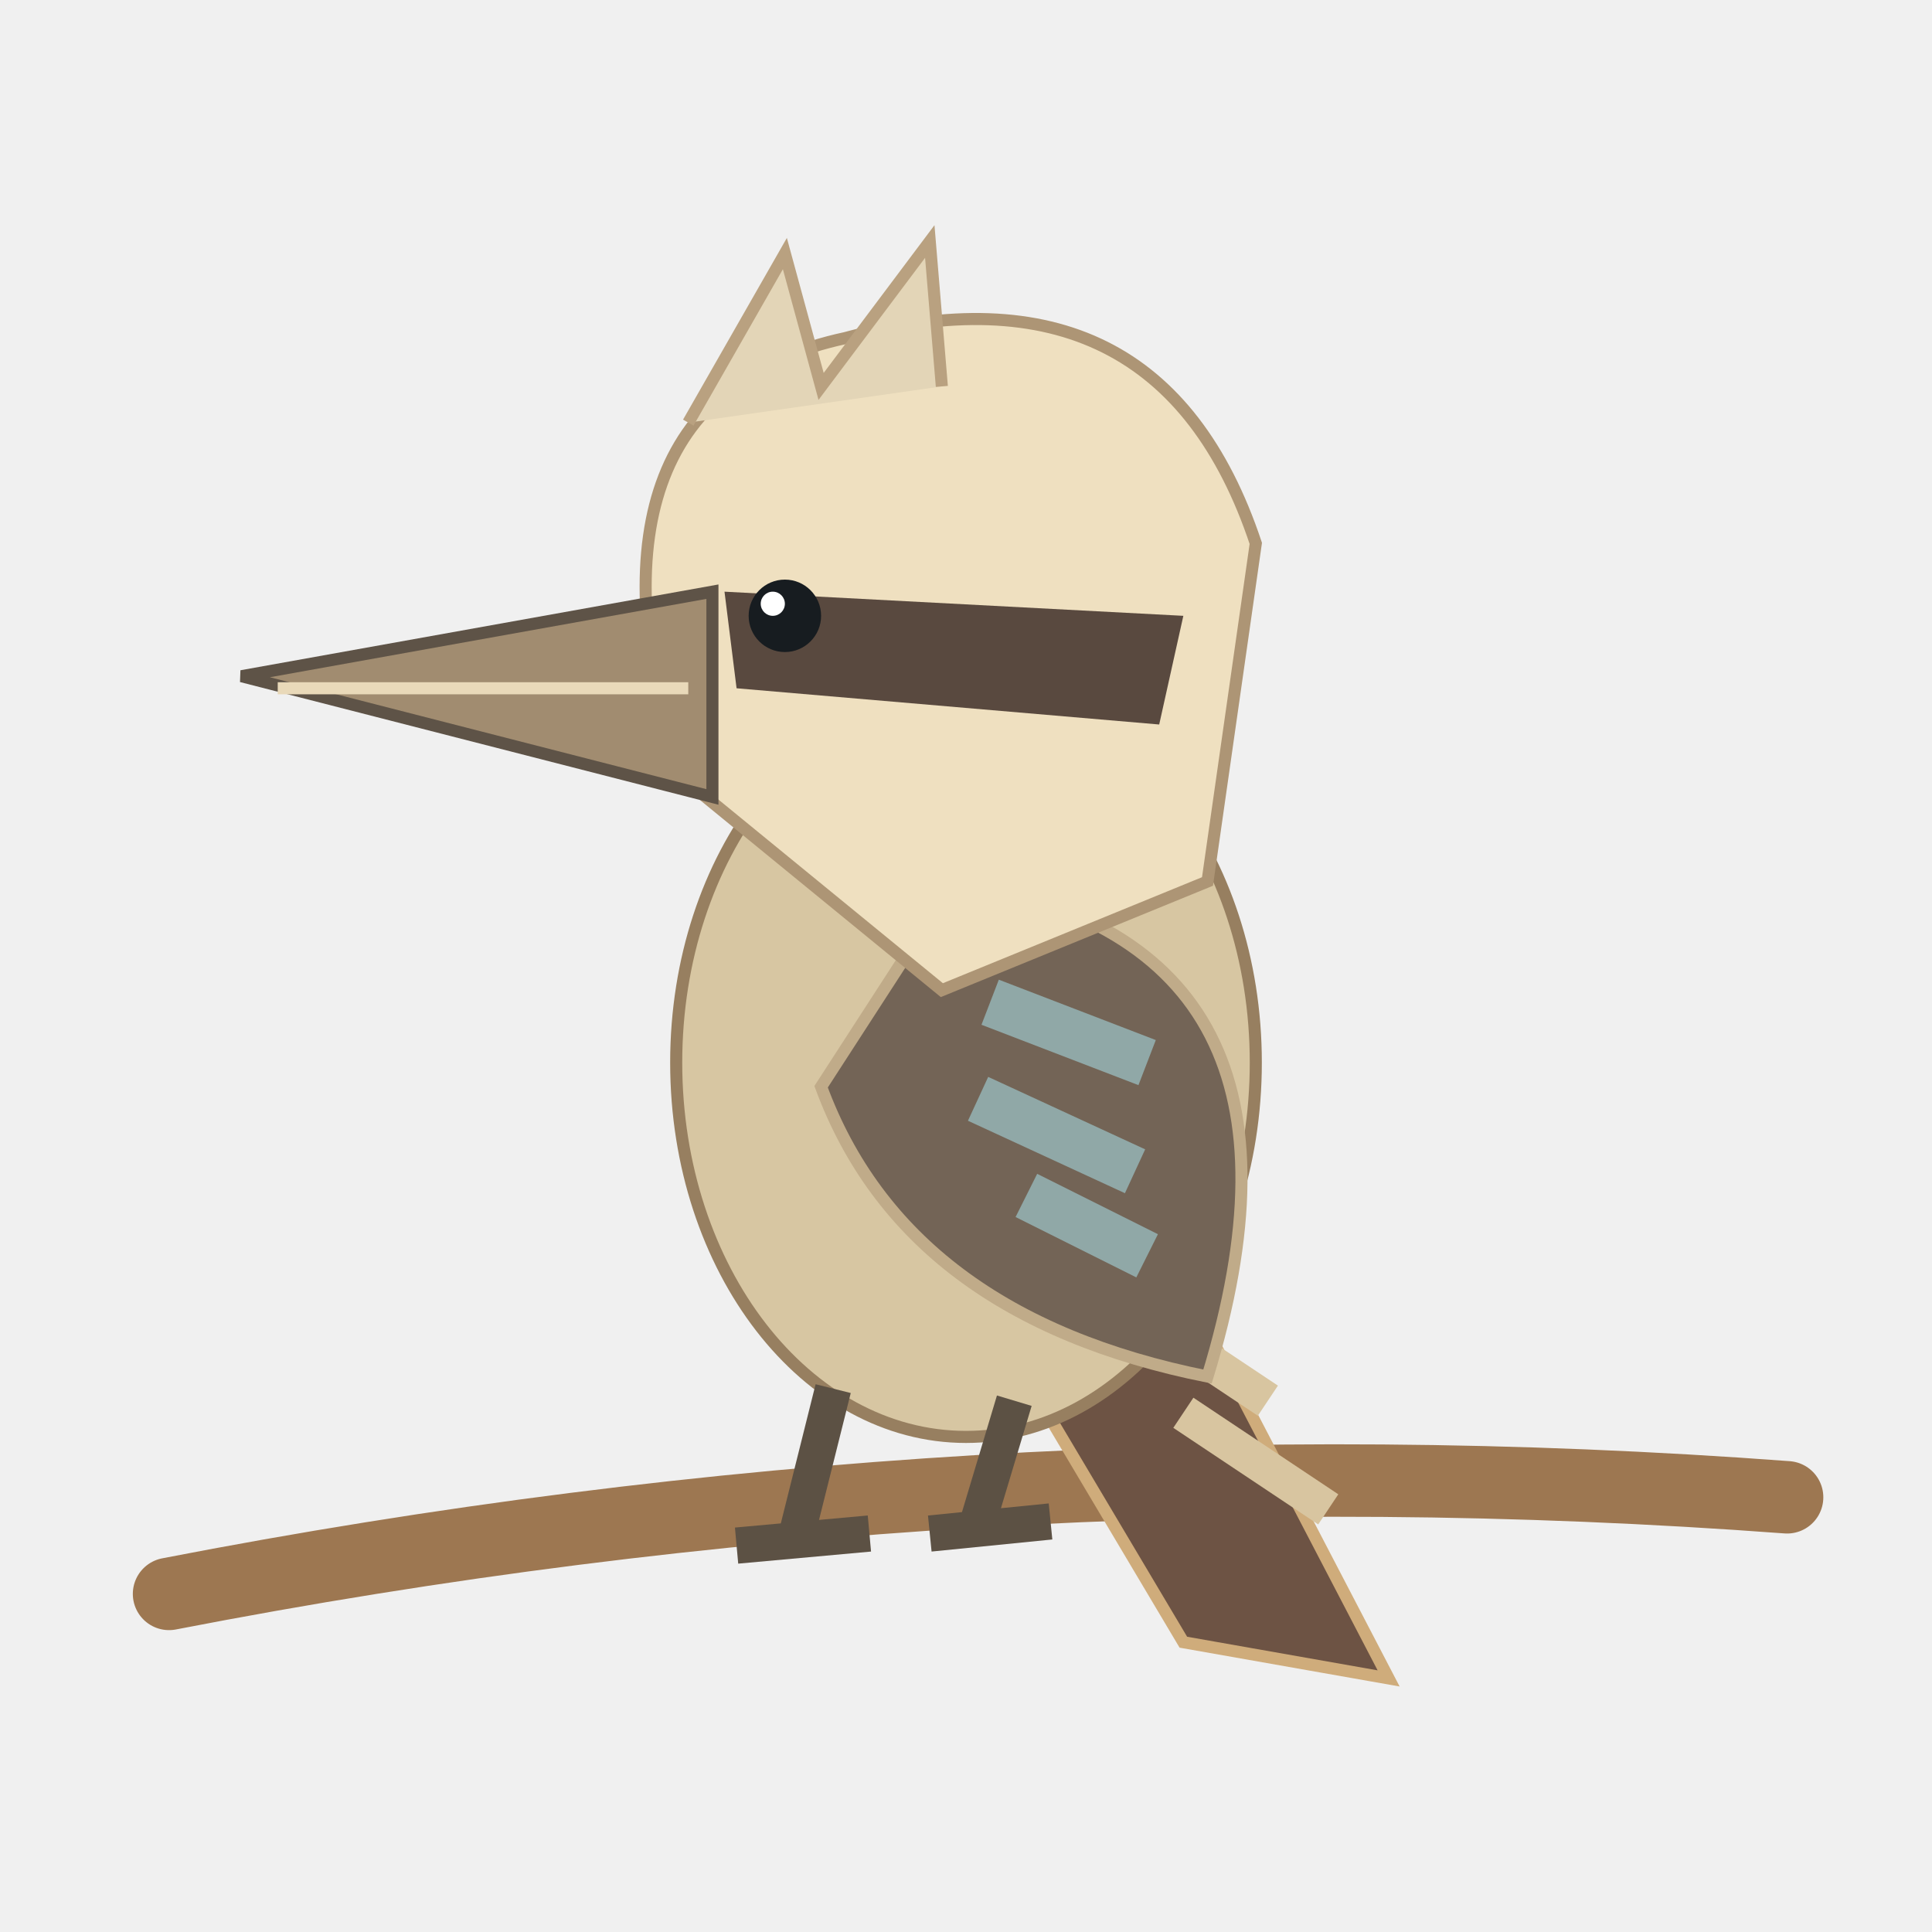
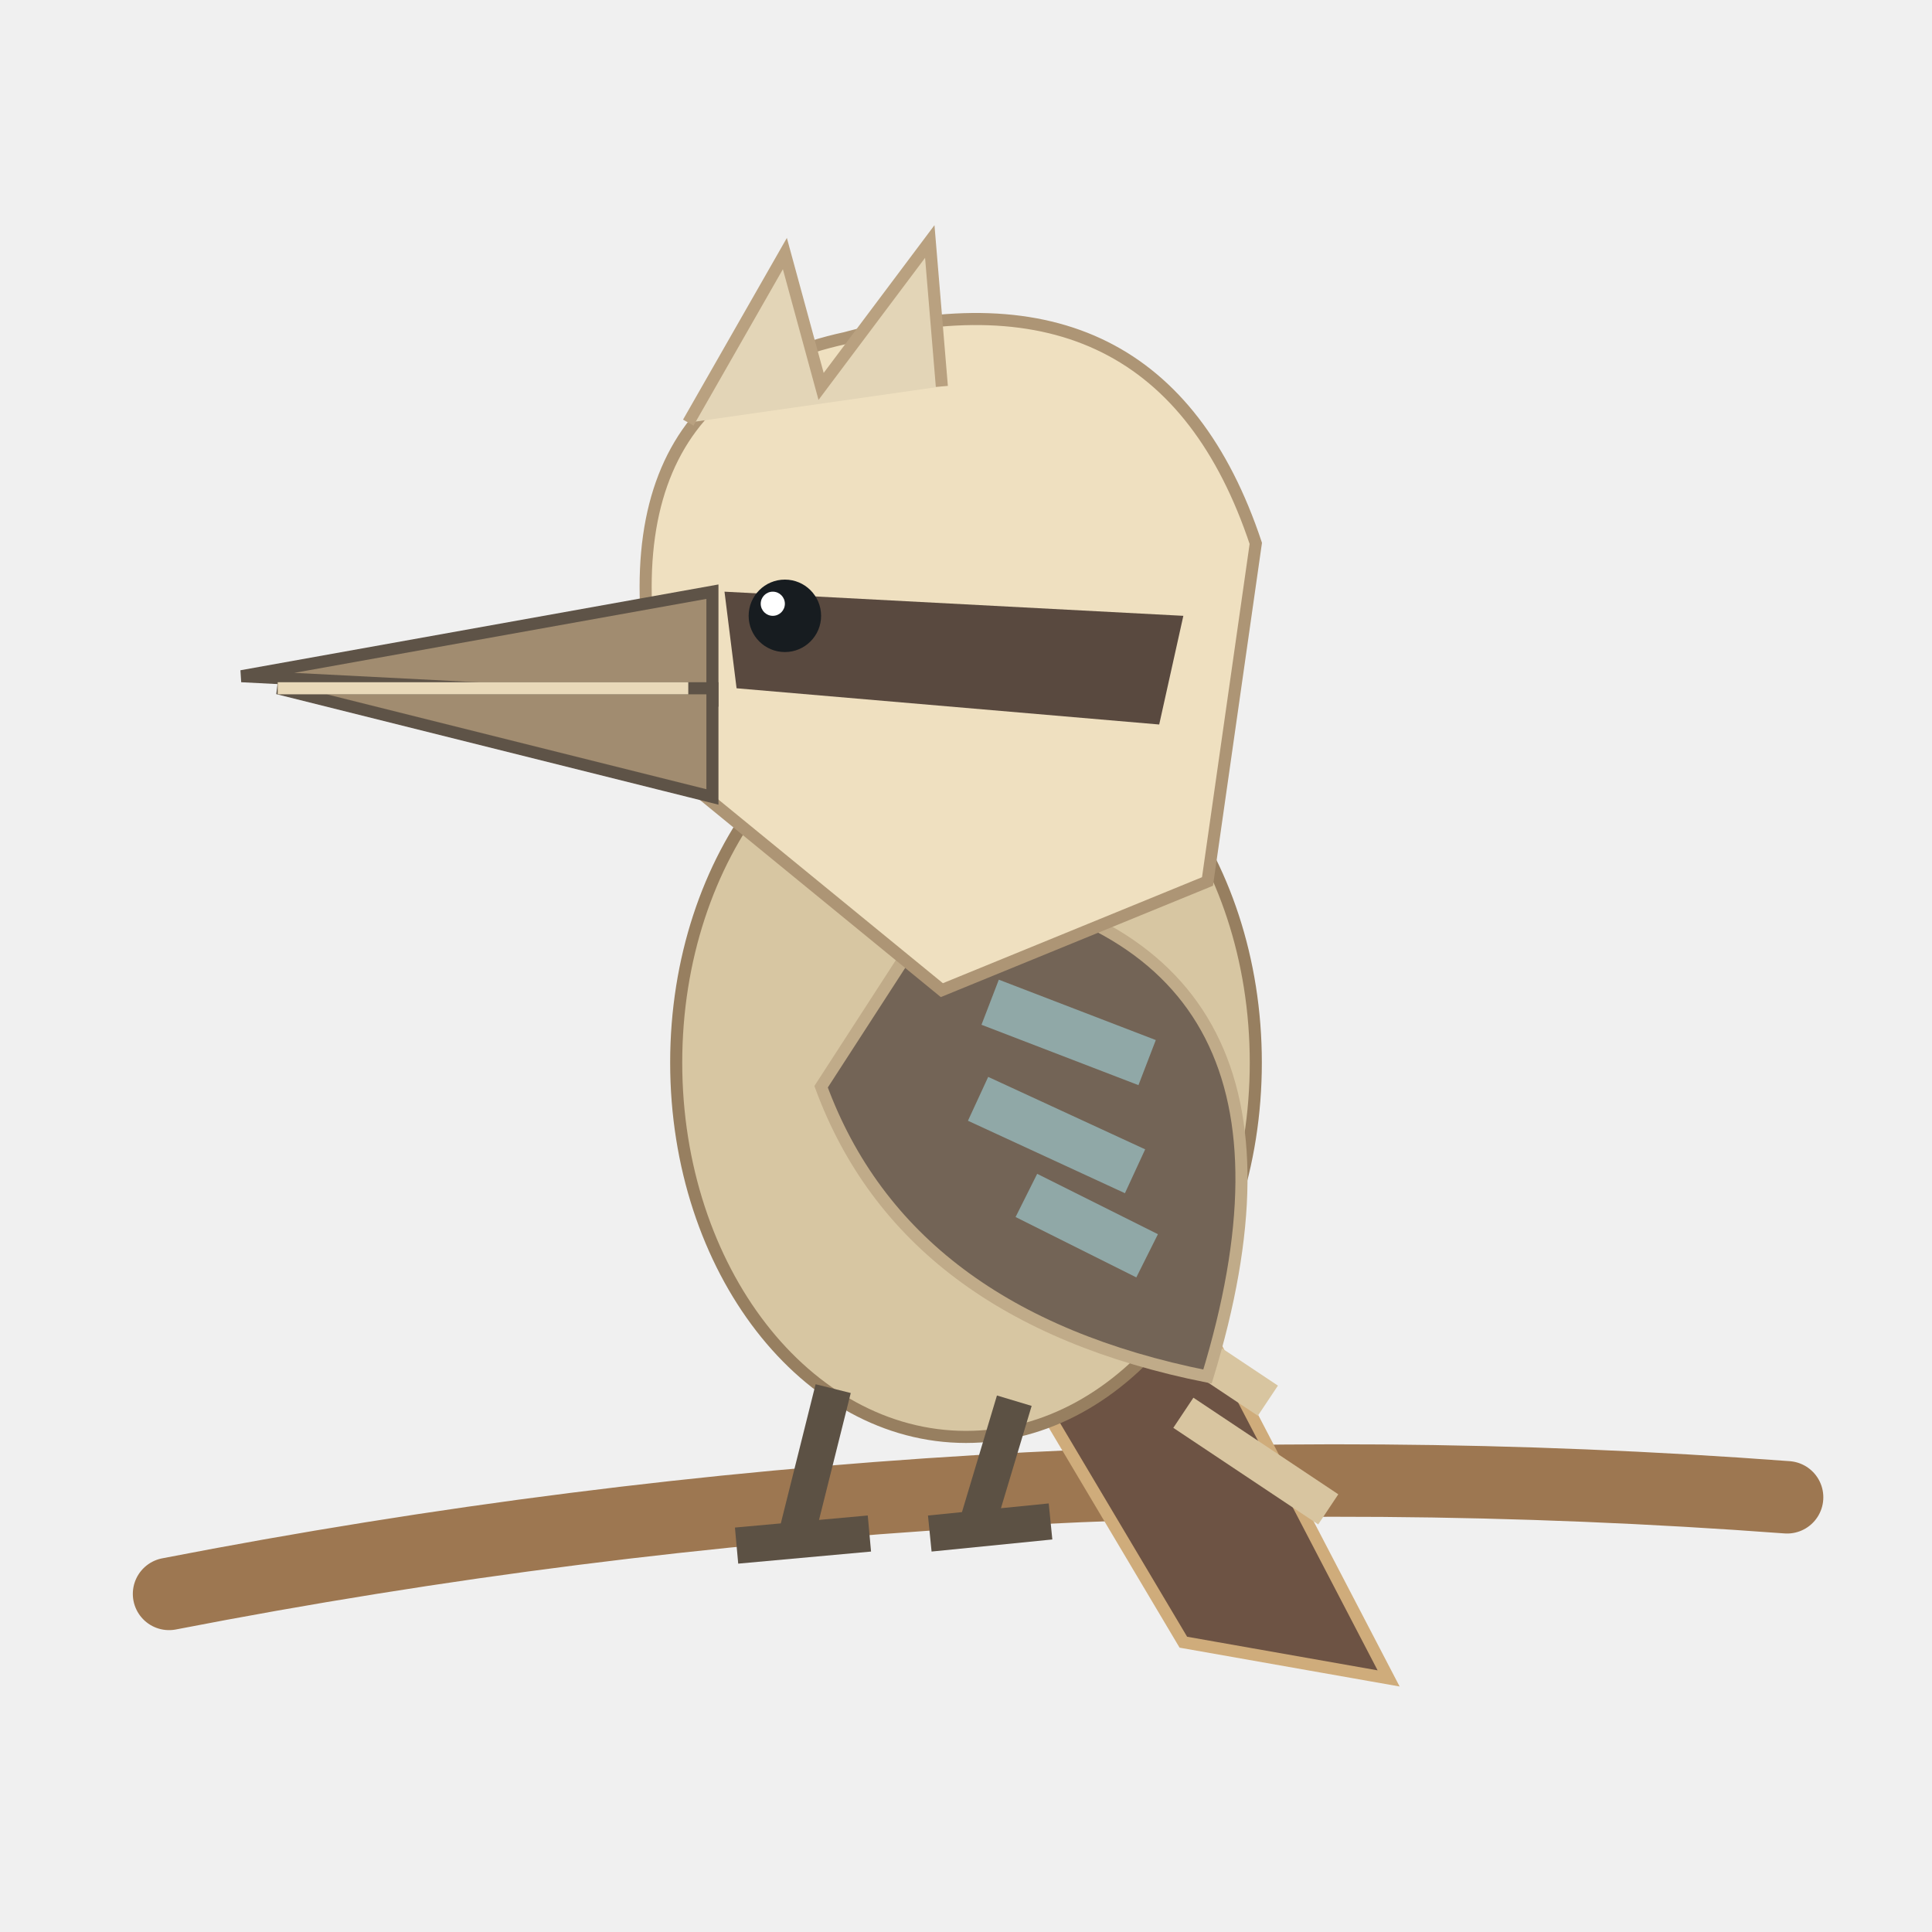
<svg xmlns="http://www.w3.org/2000/svg" viewBox="0 0 160 160">
+   <style>
+ /* Three quick chuckles, followed by a long quiet perch. Feet stay still. */
+ .laugh-head{transform-origin:79px 76px;animation:kookaburra-laugh 16s ease-in-out infinite}
+ .laugh-jaw{transform-origin:59px 57px;animation:kookaburra-jaw 16s ease-in-out infinite}
+ .mouth{opacity:0;animation:kookaburra-mouth 16s linear infinite}
+ .laugh-eye{transform-origin:65px 51px;animation:kookaburra-eye 16s ease-in-out infinite}
+ @keyframes kookaburra-laugh{0%,14%,31%,100%{transform:rotate(0)}17%,21%,25%{transform:rotate(16deg)}19%,23%,27%{transform:rotate(7deg)}}
+ @keyframes kookaburra-jaw{0%,15%,19%,23%,28%,100%{transform:rotate(0)}17%,21%,25%{transform:rotate(-30deg)}}
+ @keyframes kookaburra-mouth{0%,15%,19%,23%,28%,100%{opacity:0}17%,21%,25%{opacity:1}}
+ @keyframes kookaburra-eye{0%,14%,30%,100%{transform:scaleY(1)}17%,21%,25%{transform:scaleY(.35)}19%,23%,27%{transform:scaleY(.8)}}
+ @media(prefers-reduced-motion:reduce){.laugh-head,.laugh-jaw,.mouth,.laugh-eye{animation:none!important}}
+ </style>
  <path d="M14 132q67-13 134-8" stroke="#9d7751" stroke-width="6" fill="none" stroke-linecap="round" />
  <path d="m90 91 25 48-17-3-22-37" fill="#6d5344" stroke="#cfac7b" />
  <path d="m93 108 12 8m-7 1 12 8" stroke="#d8c5a0" stroke-width="3" />
  <ellipse cx="80" cy="88" rx="24" ry="31" fill="#d7c6a2" stroke="#977f60" />
  <path d="M79 73q32 5 21 41-25-5-32-24Z" fill="#736456" stroke="#c0ab89" />
  <path d="m82 83 13 5m-14 3 13 6m-9 2 10 5" stroke="#90a8a7" stroke-width="4" />
-   <path d="M56 64q-9-31 14-36 26-7 34 17l-4 28-22 9Z" fill="#efe0c0" stroke="#ad9575" />
-   <path d="m57 35 8-14 3 11 9-12 1 12" fill="#e3d5b7" stroke="#b9a180" />
-   <path d="m60 49 38 2-2 9-35-3Z" fill="#59493f" />
-   <circle cx="65" cy="51" r="3" fill="#171c20" />
-   <circle cx="64" cy="50" r="1" fill="white" />
-   <path d="M59 49 20 56l39 10Z" fill="#a18c70" stroke="#5e5347" />
-   <path d="M23 57h34" stroke="#e9d9b9" />
+   <g class="laugh-head">
+     <path d="M56 64q-9-31 14-36 26-7 34 17l-4 28-22 9Z" fill="#efe0c0" stroke="#ad9575" />
+     <path d="m57 35 8-14 3 11 9-12 1 12" fill="#e3d5b7" stroke="#b9a180" />
+     <path d="m60 49 38 2-2 9-35-3Z" fill="#59493f" />
+     <circle class="laugh-eye" cx="65" cy="51" r="3" fill="#171c20" />
+     <circle cx="64" cy="50" r="1" fill="white" />
+     <path class="mouth" d="M59 54 22 57 57 72Z" fill="#63362d" />
+     <path d="M59 49 20 56l39 2Z" fill="#a18c70" stroke="#5e5347" />
+     <g class="laugh-jaw">
+       <path d="M59 57 23 57l36 9Z" fill="#a18c70" stroke="#5e5347" />
+       <path d="M23 57h34" stroke="#e9d9b9" />
+     </g>
+   </g>
  <path d="m69 115-3 12m18-11-3 10m-20 2 11-1m5 0 10-1" stroke="#5c5144" stroke-width="3" />
</svg>
